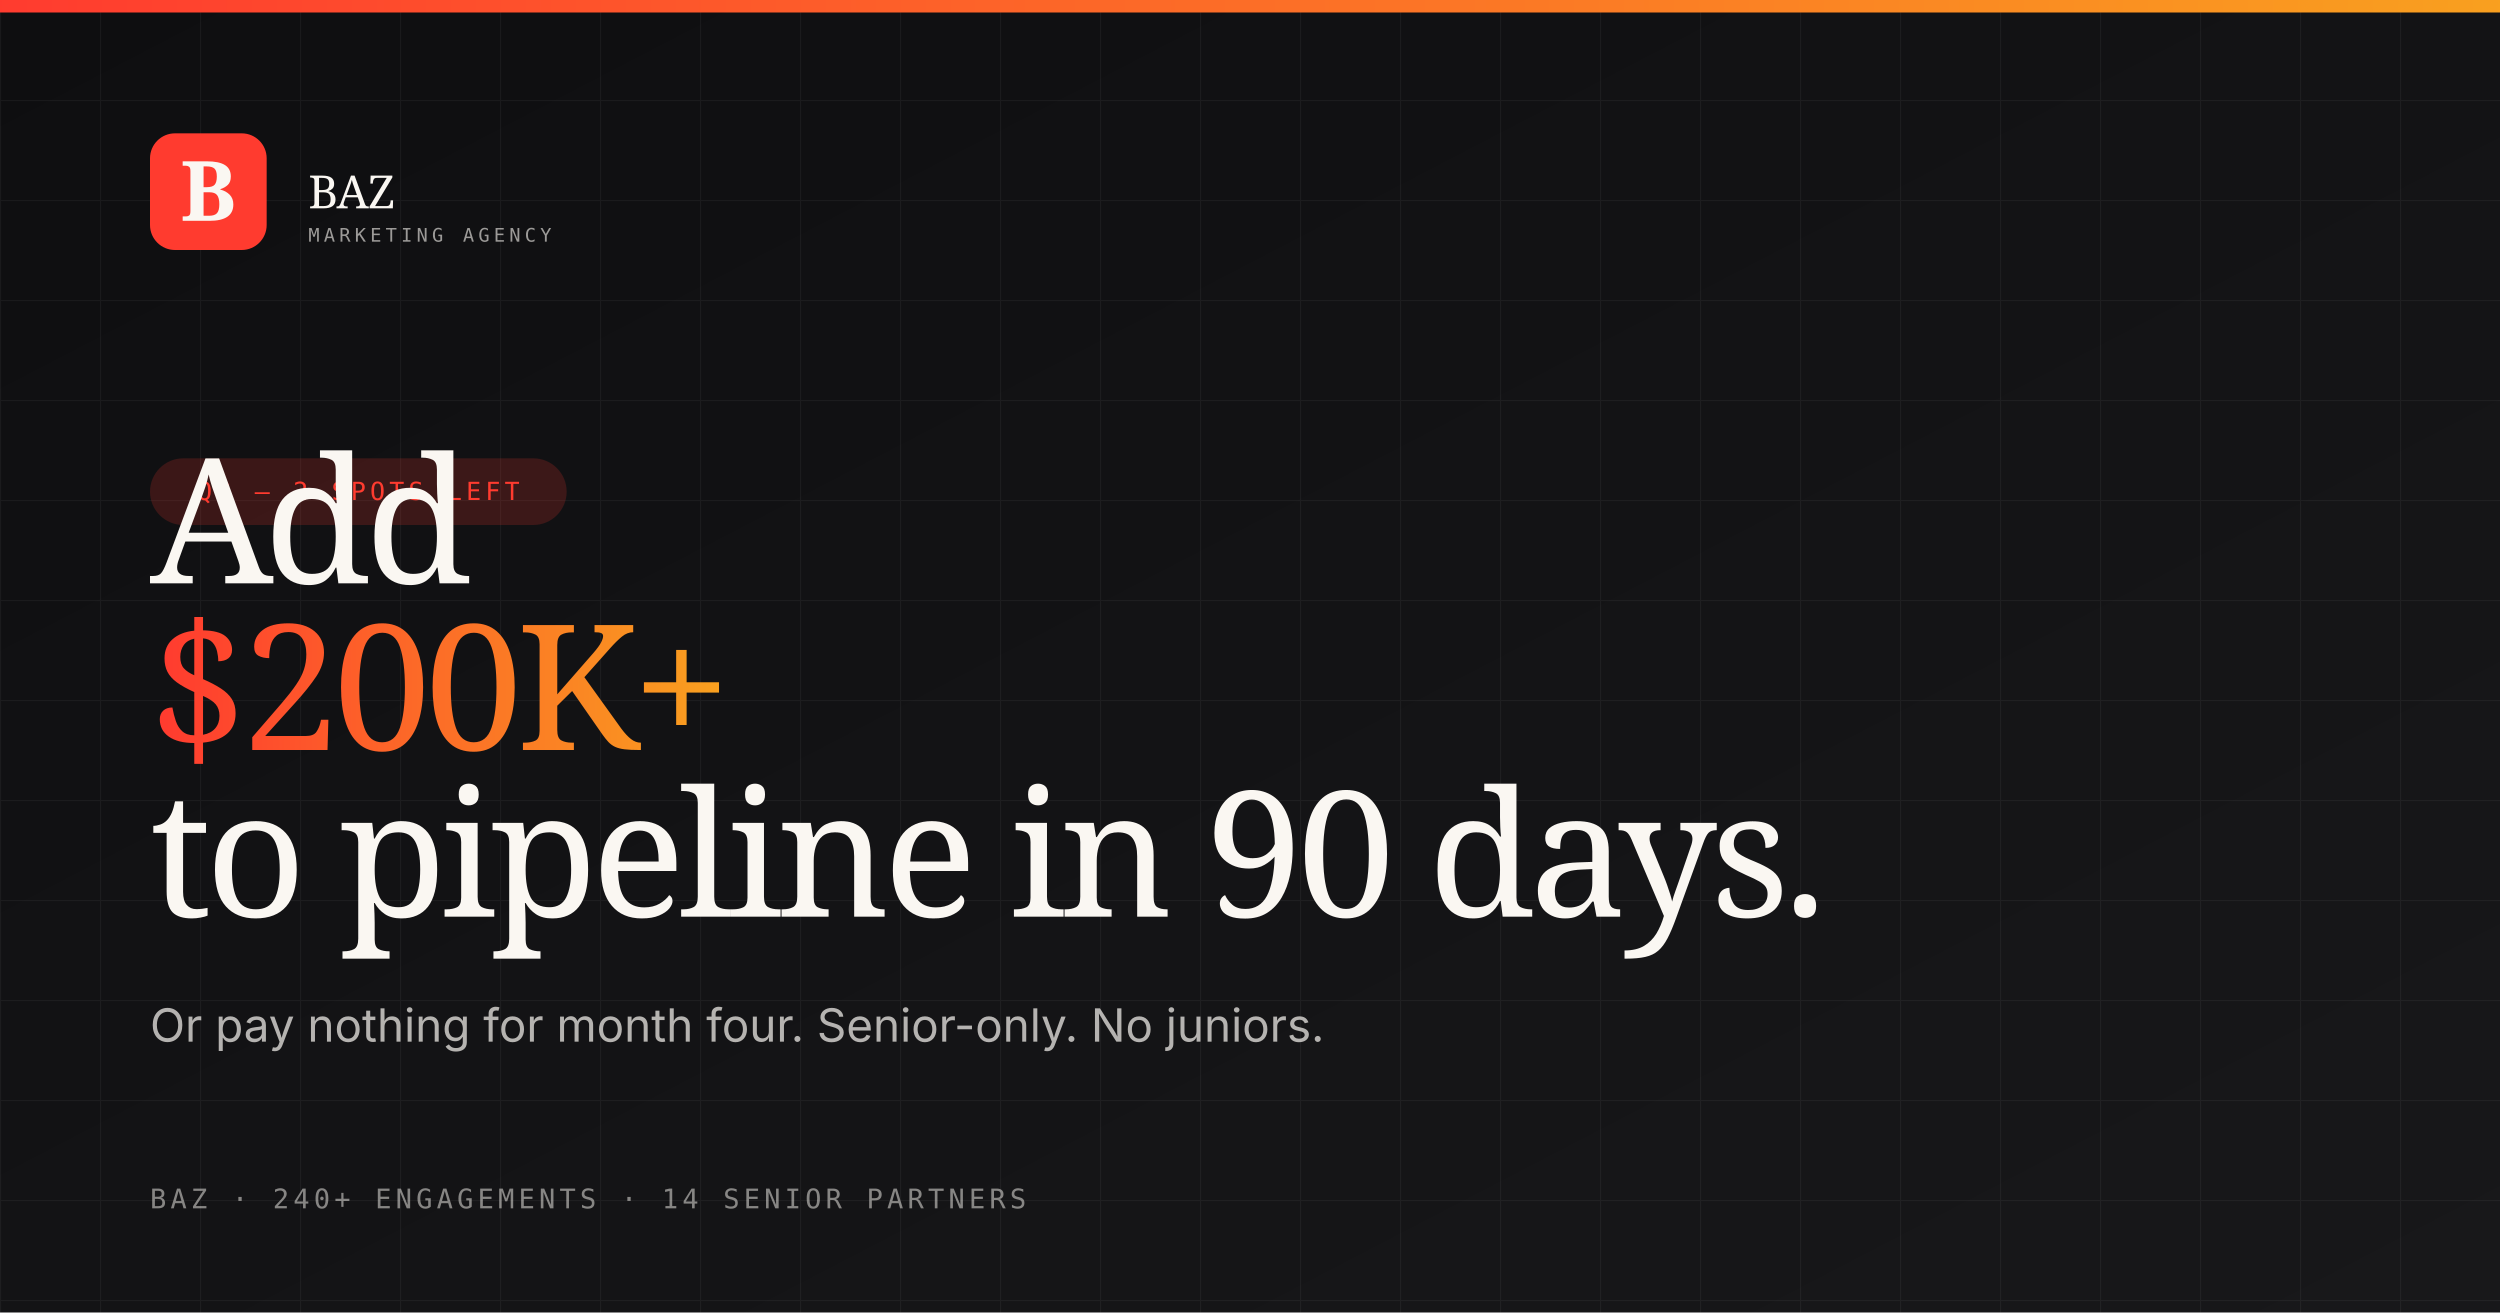
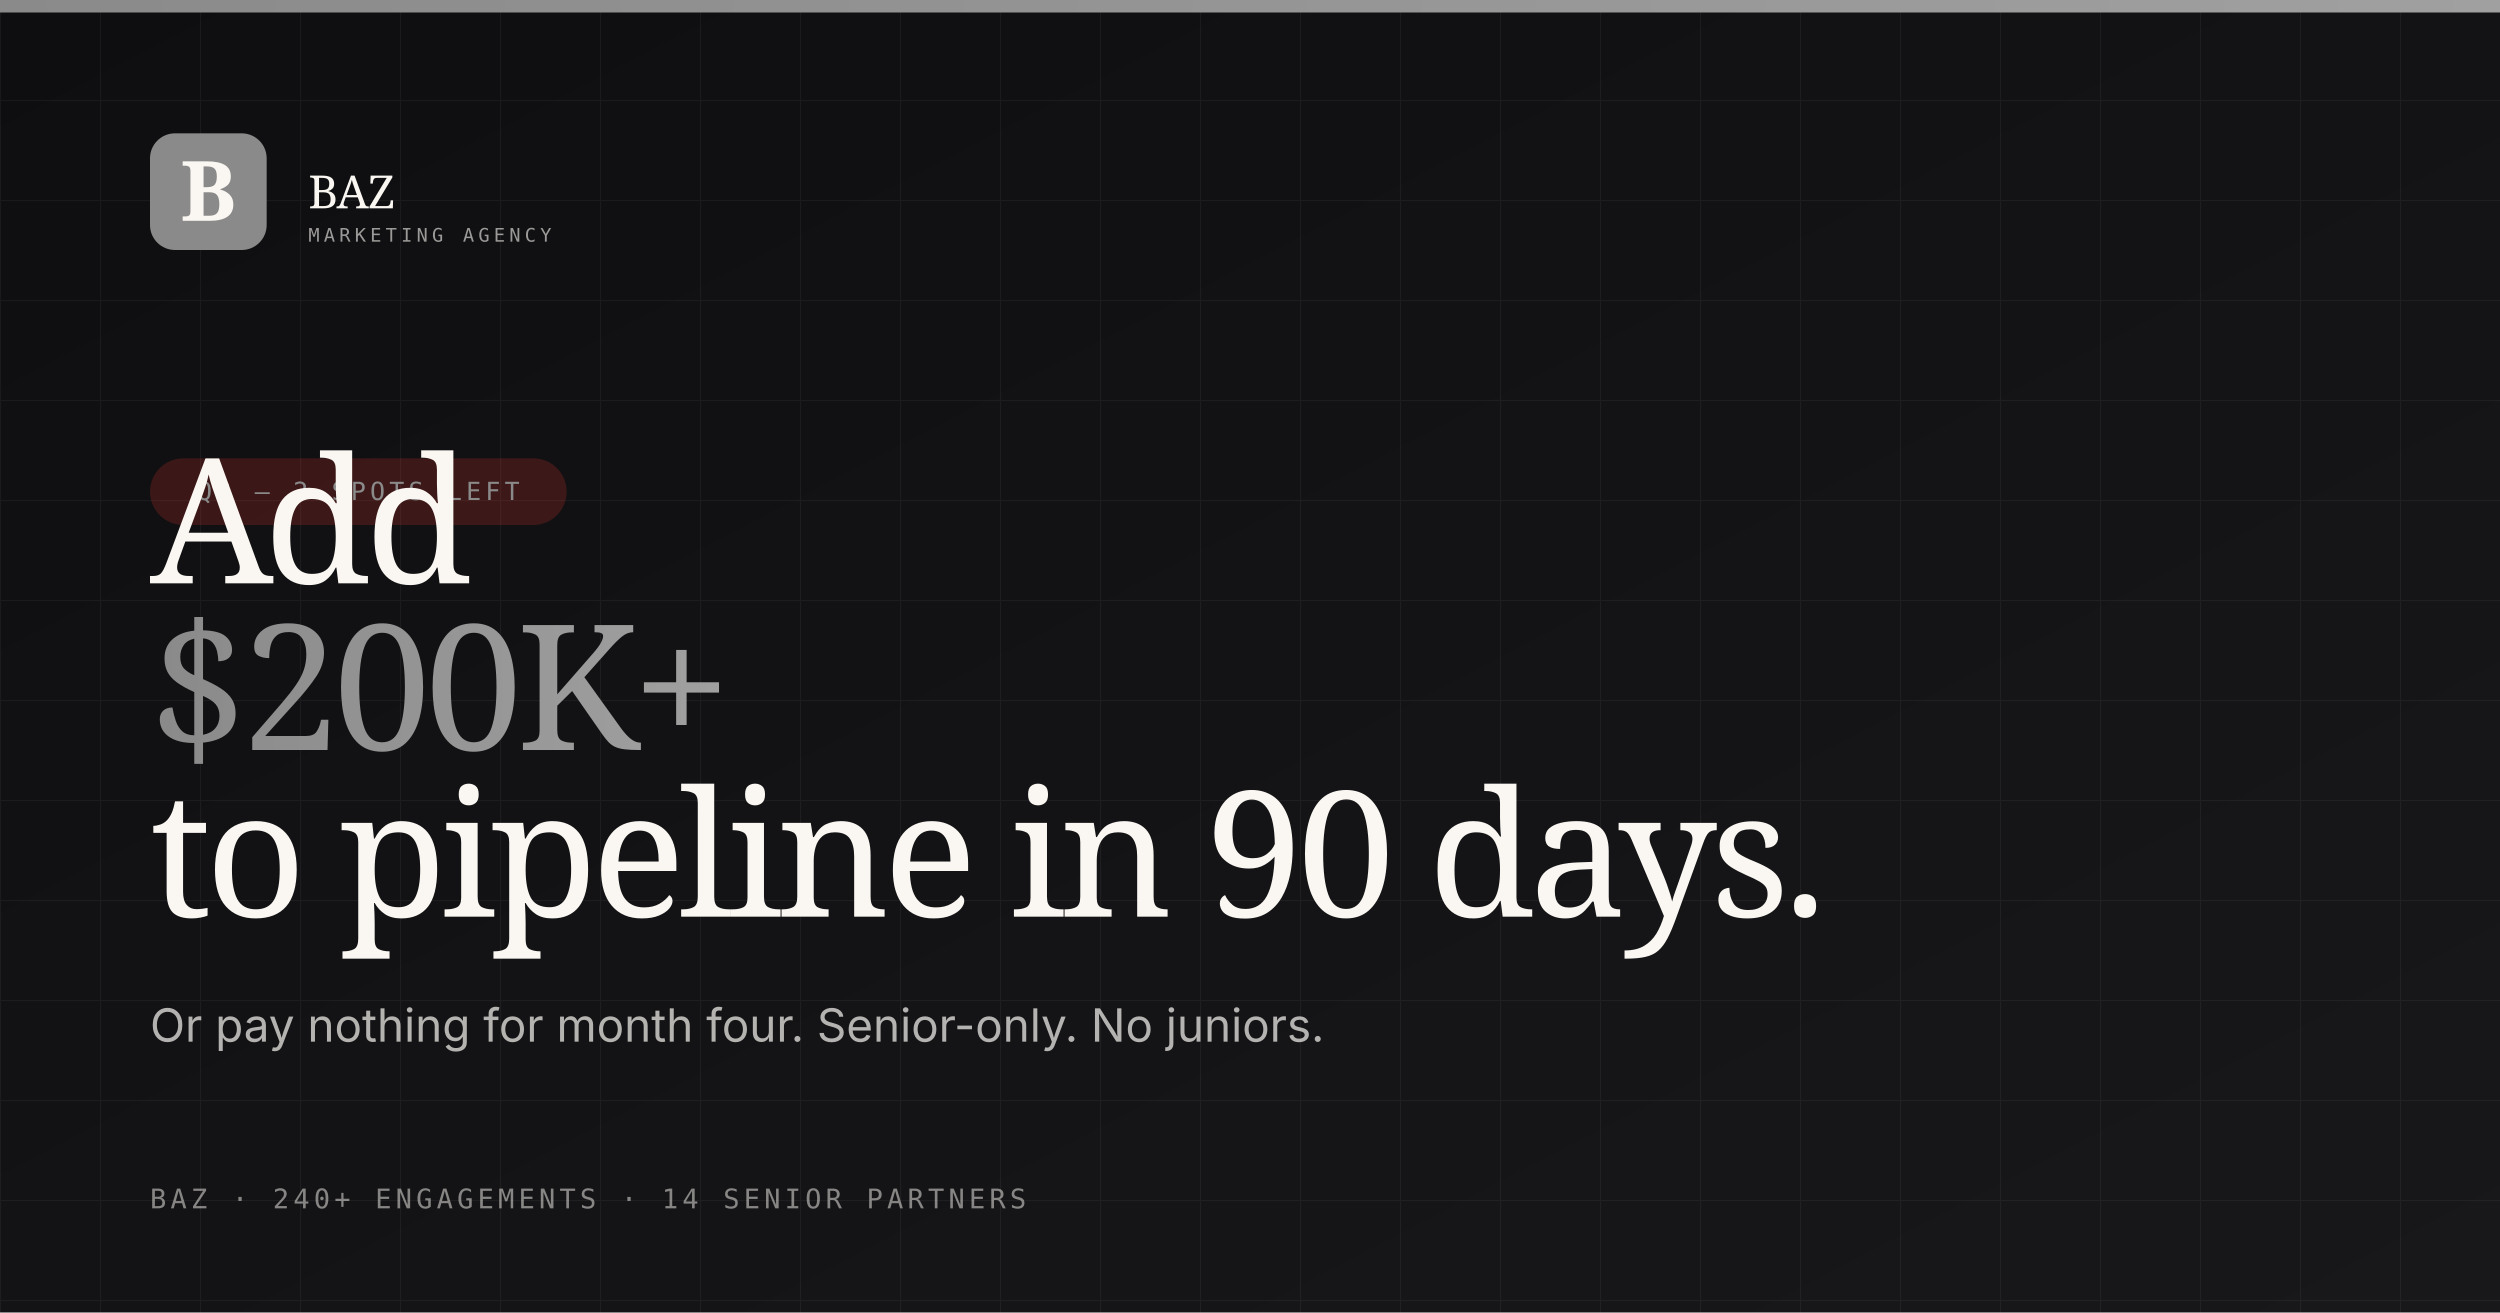
<svg xmlns="http://www.w3.org/2000/svg" viewBox="0 0 1200 630" width="1200" height="630" font-family="Inter, system-ui, sans-serif">
  <defs>
    <linearGradient id="bg" x1="0" y1="0" x2="1" y2="1">
      <stop offset="0%" stop-color="#0e0e10" />
      <stop offset="100%" stop-color="#18181a" />
    </linearGradient>
    <linearGradient id="accent" x1="0" y1="0" x2="1" y2="0">
-       <stop offset="0%" stop-color="#ff3b2f" />
-       <stop offset="100%" stop-color="#f9a01f" />
+       <stop offset="0%" stop-color="#8a8a8a" />
+       <stop offset="100%" stop-color="#a0a0a0" />
    </linearGradient>
    <pattern id="grid" width="48" height="48" patternUnits="userSpaceOnUse">
      <path d="M 48 0 L 0 0 0 48" fill="none" stroke="#faf7f2" stroke-opacity="0.05" stroke-width="1" />
    </pattern>
  </defs>
  <rect width="1200" height="630" fill="url(#bg)" />
  <rect width="1200" height="630" fill="url(#grid)" />
  <rect width="1200" height="6" fill="url(#accent)" />
  <g transform="translate(72, 64)">
-     <rect width="56" height="56" rx="12" fill="#ff3b2f" />
+     <rect width="56" height="56" rx="12" fill="#8a8a8a" />
    <text x="28" y="42" font-family="Fraunces, Georgia, serif" font-size="40" font-weight="600" fill="#faf7f2" text-anchor="middle" letter-spacing="-1.5">B</text>
    <text x="76" y="36" font-family="Fraunces, Georgia, serif" font-size="22" font-weight="500" fill="#faf7f2" letter-spacing="-0.02em">BAZ</text>
    <text x="76" y="52" font-family="JetBrains Mono, monospace" font-size="9" letter-spacing="2" fill="#faf7f2" opacity="0.6">MARKETING AGENCY</text>
  </g>
  <g transform="translate(72, 220)">
    <rect width="200" height="32" rx="16" fill="rgba(255, 59, 47, 0.18)" />
-     <text x="100" y="20" font-family="JetBrains Mono, monospace" font-size="12" letter-spacing="2" fill="#ff3b2f" text-anchor="middle">Q3 — 2 SPOTS LEFT</text>
+     <text x="100" y="20" font-family="JetBrains Mono, monospace" font-size="12" letter-spacing="2" fill="#8a8a8a" text-anchor="middle">Q3 — 2 SPOTS LEFT</text>
  </g>
  <g transform="translate(72, 280)">
    <text font-family="Fraunces, Georgia, serif" font-size="84" font-weight="500" fill="#faf7f2" letter-spacing="-3" y="0">Add</text>
    <text font-family="Fraunces, Georgia, serif" font-size="84" font-weight="500" fill="url(#accent)" letter-spacing="-3" y="80">$200K+</text>
    <text font-family="Fraunces, Georgia, serif" font-size="84" font-weight="500" fill="#faf7f2" letter-spacing="-3" y="160">to pipeline in 90 days.</text>
  </g>
  <g transform="translate(72, 500)">
    <text font-family="Inter, sans-serif" font-size="22" fill="#faf7f2" opacity="0.7">Or pay nothing for month four. Senior-only. No juniors.</text>
  </g>
  <g transform="translate(72, 580)">
    <text font-family="JetBrains Mono, monospace" font-size="13" letter-spacing="2" fill="#faf7f2" opacity="0.5">BAZ · 240+ ENGAGEMENTS · 14 SENIOR PARTNERS</text>
  </g>
</svg>
